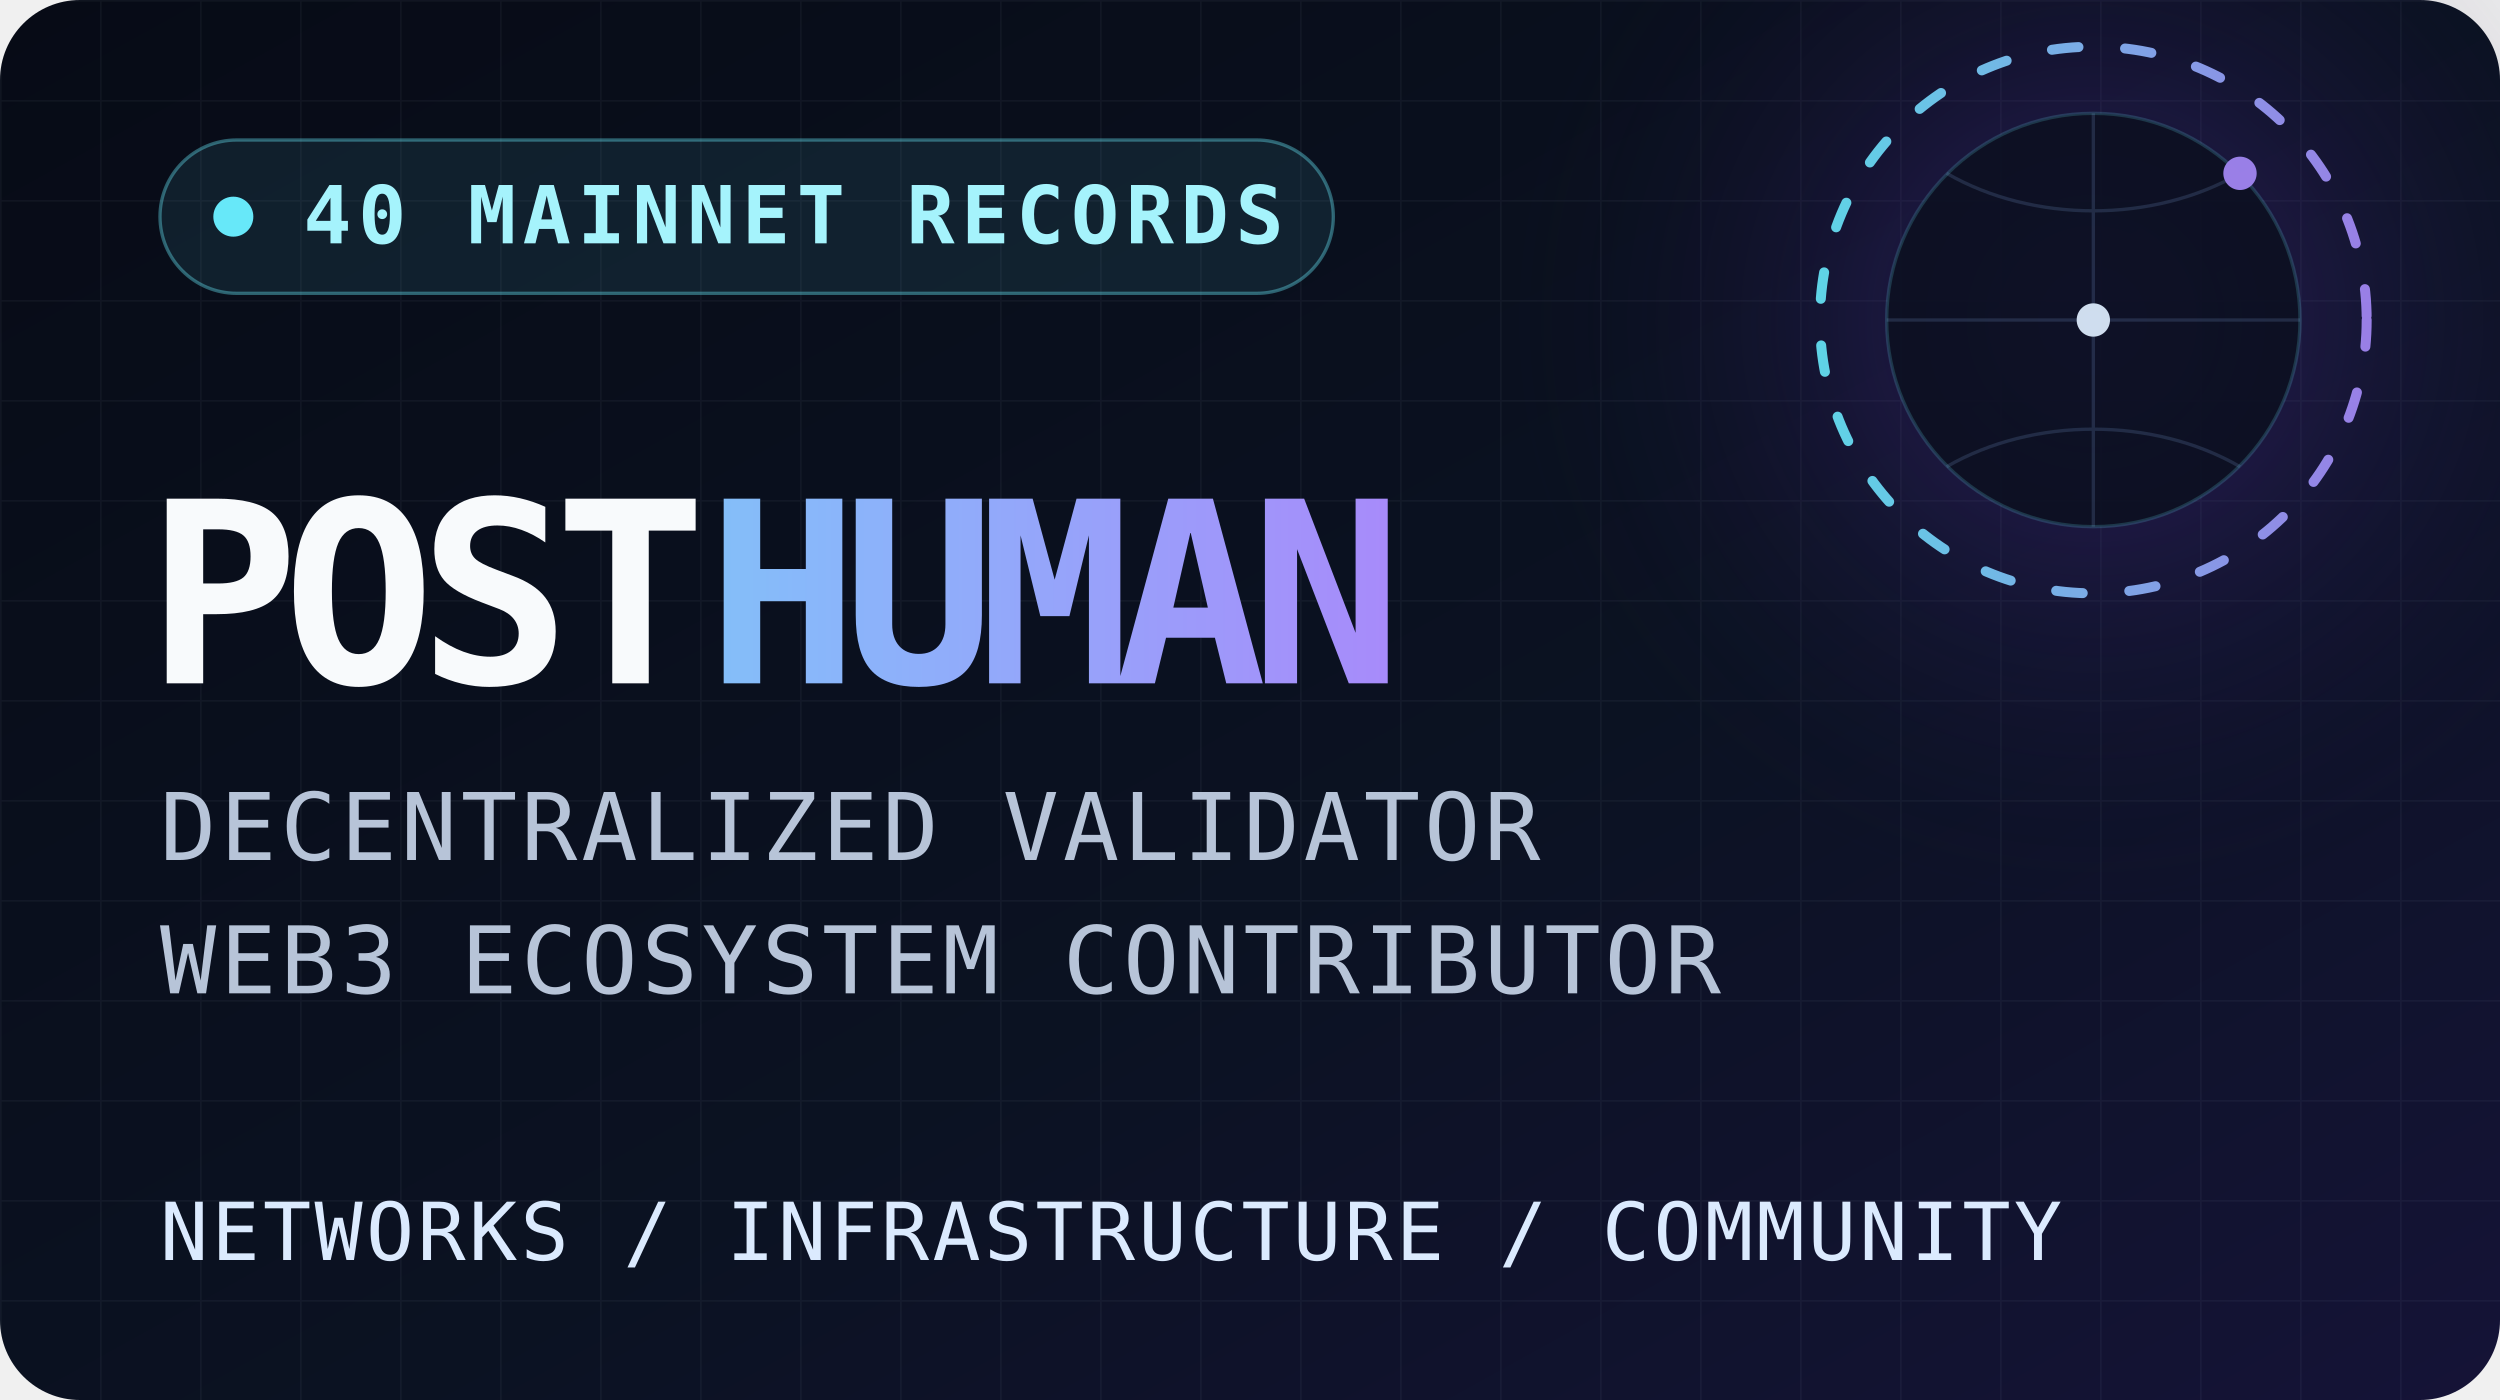
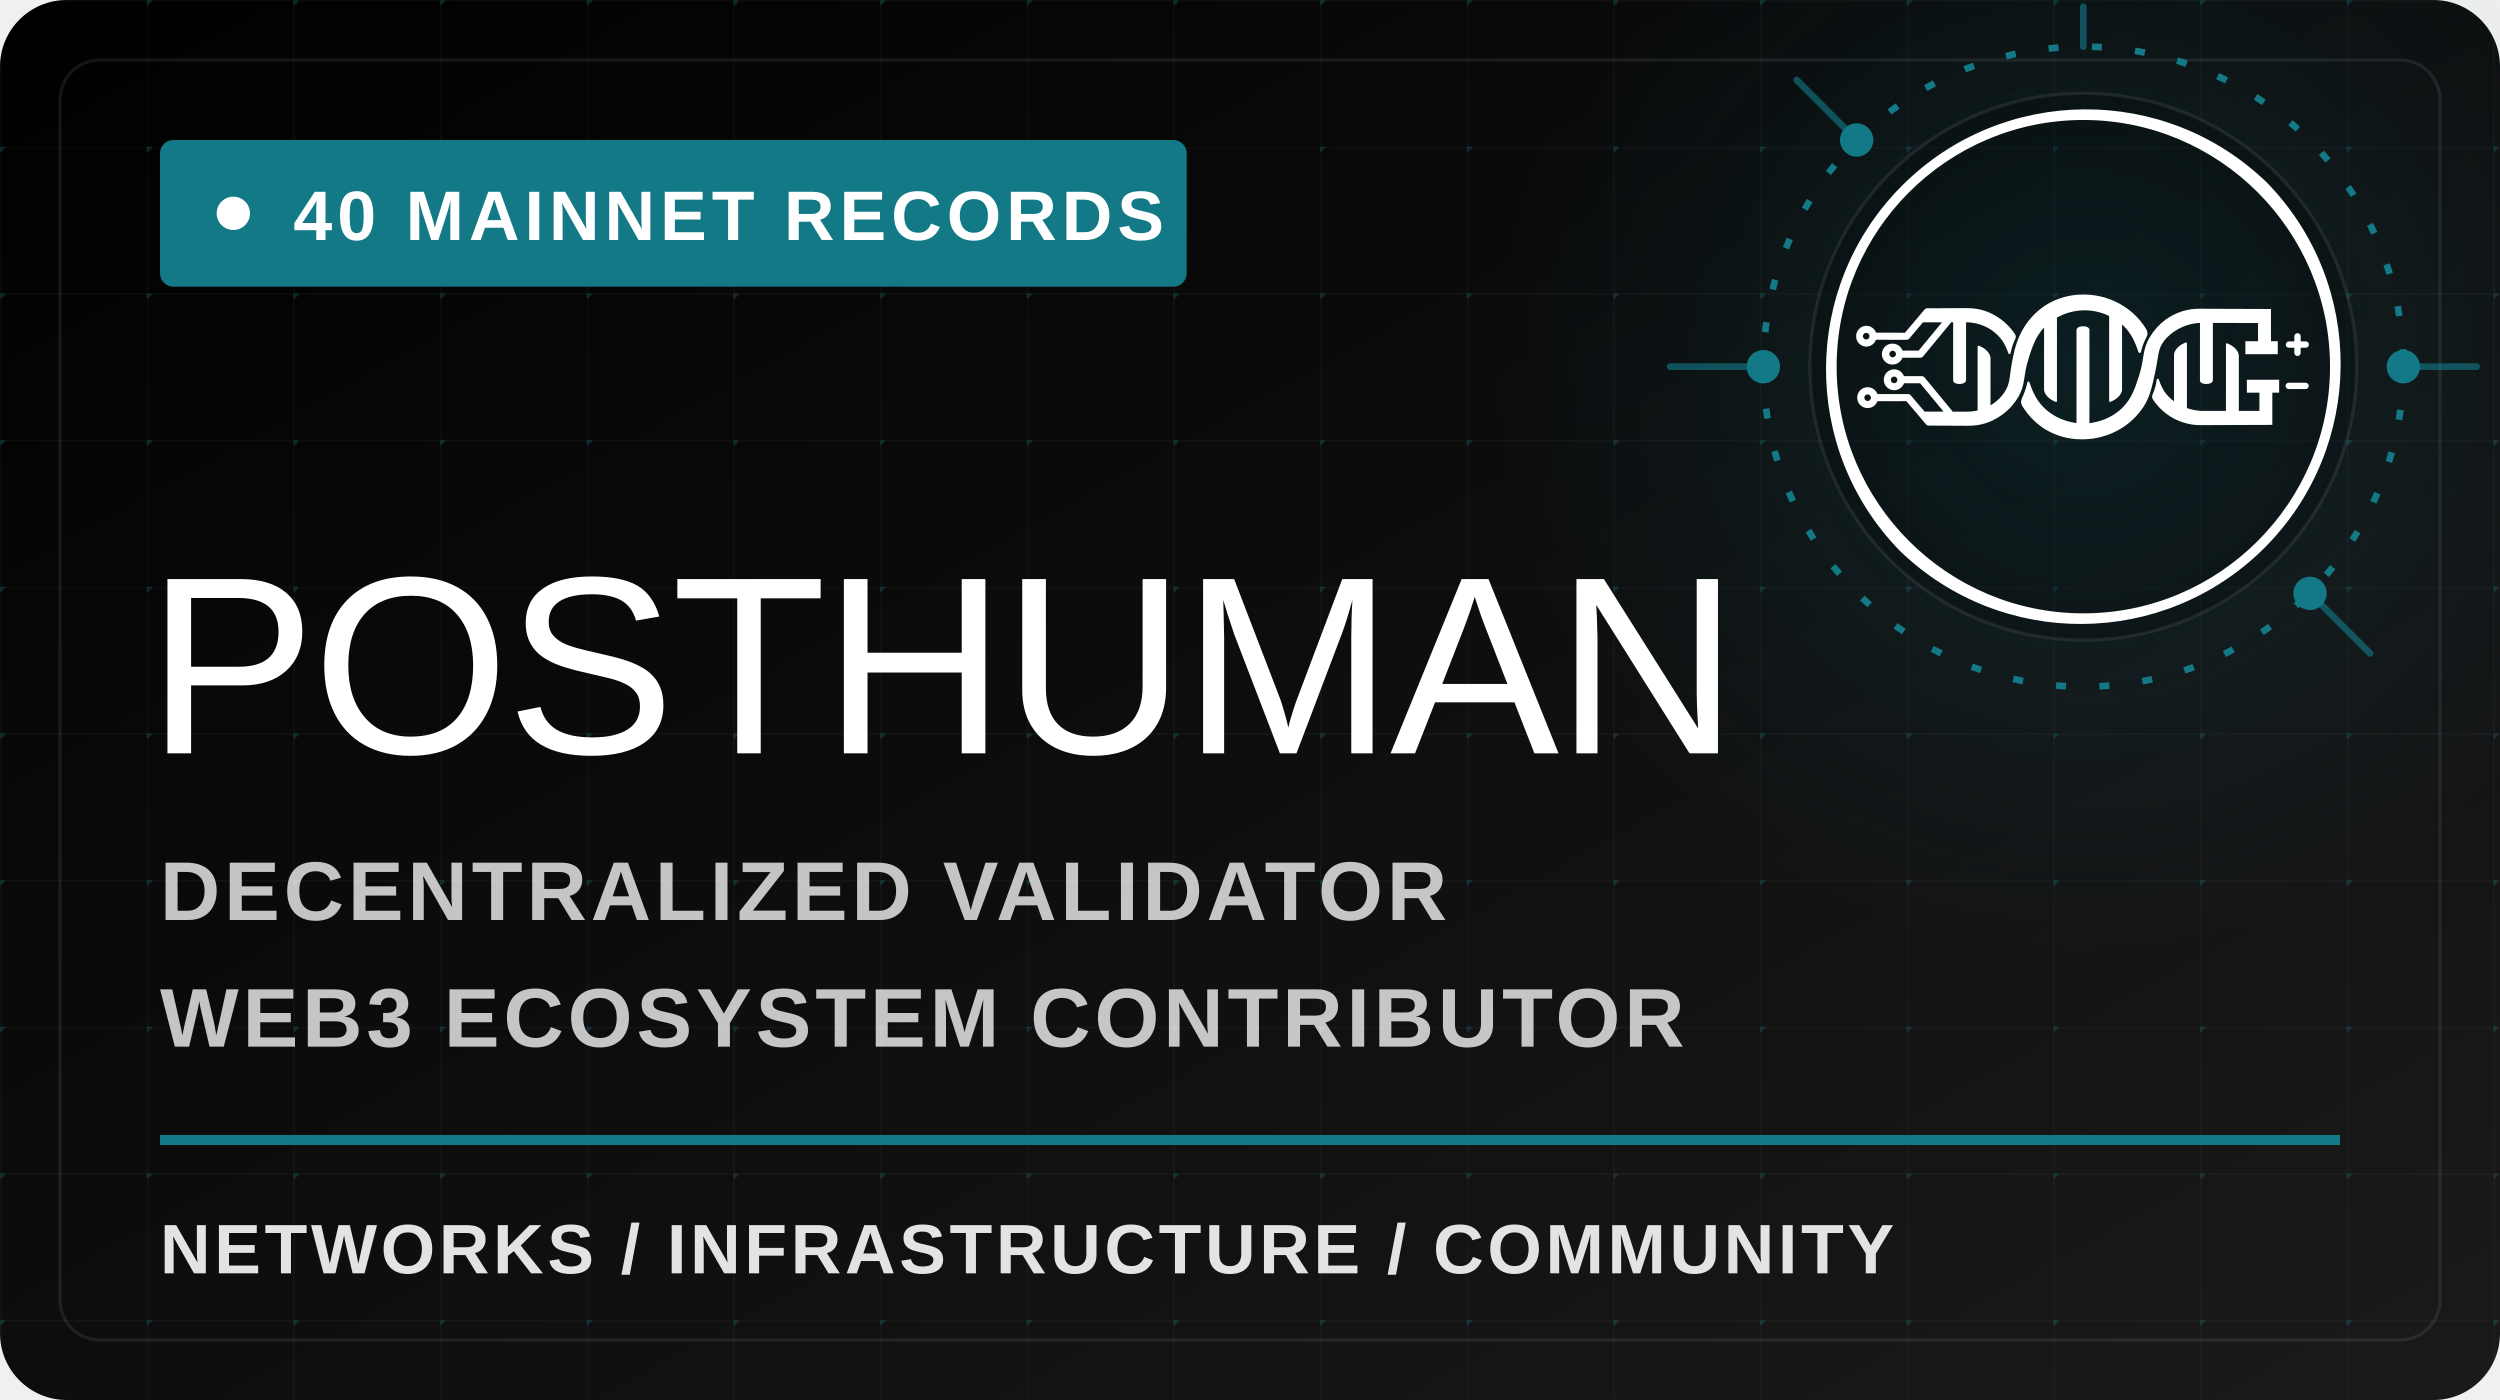
<svg xmlns="http://www.w3.org/2000/svg" width="750" height="420" viewBox="0 0 750 420" role="img" aria-labelledby="title description">
  <defs>
    <linearGradient id="background" x1="0" y1="0" x2="1" y2="1">
-       <stop offset="0" stop-color="#070b16" />
-       <stop offset="0.58" stop-color="#0b1222" />
-       <stop offset="1" stop-color="#151337" />
+       <stop offset="0" stop-color="#000000" />
+       <stop offset="0.64" stop-color="#111112" />
+       <stop offset="1" stop-color="#1A1A1B" />
    </linearGradient>
-     <linearGradient id="accent" x1="0" y1="0" x2="1" y2="0">
-       <stop offset="0" stop-color="#67e8f9" />
-       <stop offset="1" stop-color="#a78bfa" />
-     </linearGradient>
-     <radialGradient id="glow">
-       <stop offset="0" stop-color="#7c3aed" stop-opacity="0.32" />
-       <stop offset="1" stop-color="#0b1222" stop-opacity="0" />
+     <radialGradient id="brand-glow" cx="50%" cy="50%" r="50%">
+       <stop offset="0" stop-color="#137987" stop-opacity="0.24" />
+       <stop offset="0.56" stop-color="#137987" stop-opacity="0.08" />
+       <stop offset="1" stop-color="#137987" stop-opacity="0" />
    </radialGradient>
-     <pattern id="grid" width="30" height="30" patternUnits="userSpaceOnUse">
-       <path d="M30 0H0V30" fill="none" stroke="#dbeafe" stroke-opacity="0.045" />
+     <pattern id="network-grid" width="44" height="44" patternUnits="userSpaceOnUse">
+       <path d="M44 0H0V44" fill="none" stroke="#FFFFFF" stroke-opacity="0.035" />
+       <circle cx="0" cy="0" r="1.5" fill="#137987" fill-opacity="0.28" />
    </pattern>
+     <symbol id="posthuman-logo" viewBox="0 0 512 512">
+       <path d="M335.25,230.91A43.65,43.65,0,0,1,349.4,219a49.16,49.16,0,0,1,21.09-6.07h.33V269.4a2.72,2.72,0,0,0,.29,1.33c.8,1.57,3.38,2.36,6,2.35s5.22-.83,6.1-2.48a2.9,2.9,0,0,0,.34-1.2V212.94L428,213v17.93H415.56v12.77h31.88V230.91h-6.7V199.22c-21.29-.09-48.65-.17-69.94-.25h0a55.63,55.63,0,0,0-34.15,11,58.17,58.17,0,0,0-15.11,16.82c-8,13.35-4.86,20.15-10.86,38.71-3.77,11.64-7.17,22.14-16.52,31.27-11,10.69-24.38,13.89-32.17,14.84,0-23.71,0-71.82,0-91.73a2.69,2.69,0,0,0-.28-1.33c-.81-1.57-3.38-2.36-6-2.34s-5.21.83-6.1,2.47a3.07,3.07,0,0,0-.34,1.2v91.65c-7.88-1-21.07-4.39-31.89-15-7.74-7.6-11.44-16.14-14.54-25.37a1,1,0,0,0-1.83.09c-.15.66-.31,1.32-.48,2a81.19,81.19,0,0,1-5.11,14.25,7.3,7.3,0,0,0,.28,6.91l.23.38a71,71,0,0,0,21.36,22.18,68.66,68.66,0,0,0,37.26,10.57h1.19a72.76,72.76,0,0,0,38.43-11.3,70,70,0,0,0,21.53-21.45c6.05-9.82,8-19.16,11.14-33.85C330.29,244.55,329.32,238.89,335.25,230.91Z" />
+       <path d="M217.33,217.5v60.79a9.65,9.65,0,0,0,.11,1.42s1,6.62,10.53,10.63a4.22,4.22,0,0,0,1.21.36.83.83,0,0,0,.65-.17.85.85,0,0,0,.2-.66V207.68a55.48,55.48,0,0,1,51.39-1.62v83.81a.85.85,0,0,0,.2.66.83.83,0,0,0,.65.17,4.22,4.22,0,0,0,1.21-.36c9.53-4,10.53-10.63,10.53-10.63a9.65,9.65,0,0,0,.11-1.42V214.44c.48.43.95.87,1.42,1.33,7.9,7.69,11.55,16.37,14.76,25.89a1.23,1.23,0,0,0,1.26.85,1.24,1.24,0,0,0,1.18-1,58.35,58.35,0,0,1,1.59-5.72,56.41,56.41,0,0,1,3.88-8.9,7.45,7.45,0,0,0,0-7.25c-.35-.63-.72-1.25-1.11-1.88a70.07,70.07,0,0,0-21.52-21.44A72.76,72.76,0,0,0,257.14,185h-1.2a68.65,68.65,0,0,0-37.25,10.58,70.89,70.89,0,0,0-21.36,22.17c-7,11.46-9.31,22.6-11.09,31.28-3.26,15.86-1.56,22.85-8.17,32.58a42.11,42.11,0,0,1-10.47,10.56c-1,.71-2,1.34-3,1.93V247.73a9.73,9.73,0,0,0-.11-1.42s-1-6.61-10.54-10.63a4.13,4.13,0,0,0-1.21-.35.8.8,0,0,0-.64.17.83.83,0,0,0-.2.65v63a47.5,47.5,0,0,1-9.83,1.13H127.27a3.61,3.61,0,0,0-.47-.77L99.66,266.62A3.54,3.54,0,0,0,97,265.35h0l-9.29,0-8.3,0a10.27,10.27,0,0,0-9.63-6.72h0a10.28,10.28,0,1,0,0,20.56h0a10.27,10.27,0,0,0,9.67-6.83l8.31,0,7.59,0,23,27.87H99.67l-3.4-4c-3.4-4-6.91-8.11-10.17-12A3.48,3.48,0,0,0,83.42,283h0L53.27,283a10.29,10.29,0,0,0-9.65-6.77h0a10.28,10.28,0,0,0,0,20.56h0a10.27,10.27,0,0,0,9.65-6.78l28.5-.05c3,3.52,6.09,7.2,9.14,10.77,3.38,4,6.88,8.09,10.12,12a3.47,3.47,0,0,0,.71.64,3.94,3.94,0,0,0,1.85.65h.06l38.41.18h0c13,.06,22.9-3.18,33.33-10.4a57.34,57.34,0,0,0,16.3-17.58c7.86-13.15,4.49-19.65,10.46-38.46C205.67,236.69,208.92,226.47,217.33,217.5ZM66.44,269a3.26,3.26,0,1,1,3.26,3.27A3.28,3.28,0,0,1,66.44,269ZM40.35,286.55a3.26,3.26,0,1,1,3.26,3.27A3.28,3.28,0,0,1,40.35,286.55Z" />
+       <path d="M42.19,236.27h0a10.29,10.29,0,0,0,9.65-6.78l30.11.06h0a3.54,3.54,0,0,0,2.68-1.23c3.28-3.87,6.7-7.92,10.12-12,1.13-1.35,2.27-2.69,3.4-4h18.7l-23,27.86-7.55,0c-1.93,0-3.86,0-8.35,0a10.29,10.29,0,0,0-9.67-6.84h0a10.29,10.29,0,1,0,0,20.57h0a10.3,10.3,0,0,0,9.63-6.72l8.33,0,9.25,0h0a3.53,3.53,0,0,0,2.7-1.27l27.14-32.85a3,3,0,0,0,.48-.76h2V269.4a2.72,2.72,0,0,0,.29,1.33c.8,1.57,3.38,2.36,6,2.35s5.22-.83,6.1-2.48a2.9,2.9,0,0,0,.34-1.2V212.31h0a45.2,45.2,0,0,1,25.55,8,42.09,42.09,0,0,1,10.47,10.57,39.15,39.15,0,0,1,3.09,5.65,59.76,59.76,0,0,1,2.58,6.34,1.1,1.1,0,0,0,1.13.76,1.08,1.08,0,0,0,1-.9l.18-.91a56.64,56.64,0,0,1,4.55-13.43,4.35,4.35,0,0,0-.29-4.26A57.26,57.26,0,0,0,174,208.75c-10.42-7.22-20.32-10.47-33.33-10.41h0l-37.82.18a3.4,3.4,0,0,0-.45,0,3.49,3.49,0,0,0-2.73,1.23l-10.22,12.1-9.06,10.72-28.5-.06a10.31,10.31,0,0,0-9.65-6.78h0a10.29,10.29,0,0,0,0,20.57ZM45.46,226a3.26,3.26,0,1,1-3.26-3.27A3.27,3.27,0,0,1,45.46,226ZM65,243.57a3.26,3.26,0,1,1,3.26,3.26A3.27,3.27,0,0,1,65,243.57Z" />
+       <path d="M417,268.86h0v12.77h12.38v17.92l-20.27,0V245.46A9.65,9.65,0,0,0,409,244s-1-6.62-10.54-10.63a4.12,4.12,0,0,0-1.21-.36.8.8,0,0,0-.64.17.85.85,0,0,0-.2.66v65.7l-24.49,0A50,50,0,0,1,358,296.78V233a.85.85,0,0,0-.2-.66.83.83,0,0,0-.65-.17,4.22,4.22,0,0,0-1.21.36c-9.53,4-10.53,10.63-10.53,10.63a9.65,9.65,0,0,0-.11,1.42v45.51a39.82,39.82,0,0,1-8.62-8.42,33.29,33.29,0,0,1-2.92-4.82,49.08,49.08,0,0,1-3.44-8.25,1,1,0,0,0-.94-.73,1,1,0,0,0-1.11.93c-.16,1.32-.38,2.71-.69,4.16a49.31,49.31,0,0,1-3.42,10.42,5.11,5.11,0,0,0,.4,5A57.69,57.69,0,0,0,338,302.57a55.61,55.61,0,0,0,34.15,11h0l69.94-.25V281.63h6.7V268.86H417Z" />
+       <path d="M437,75A256,256,0,0,0,75,437,256,256,0,0,0,437,75ZM256,498.89c-133.93,0-242.89-109-242.89-242.89S122.07,13.11,256,13.11,498.89,122.07,498.89,256,389.93,498.89,256,498.89Z" />
+       <path d="M475,271.81H458.42a3.12,3.12,0,1,0,0,6.23H475a3.12,3.12,0,0,0,0-6.23Z" />
+       <path d="M458.42,237.36h5.33v5.19a3.12,3.12,0,0,0,6.23,0v-5.19H475a3.12,3.12,0,0,0,0-6.24H470v-5.19a3.12,3.12,0,0,0-6.23,0v5.19h-5.33a3.12,3.12,0,0,0,0,6.24Z" />
+     </symbol>
    <style>
-       .orbit { animation: orbit 18s linear infinite; }
-       .signal { animation: signal 3.2s ease-in-out infinite; }
-       @keyframes orbit { to { stroke-dashoffset: -240; } }
-       @keyframes signal { 0%, 100% { opacity: .45; } 50% { opacity: 1; } }
+       .network-ring { animation: network-pulse 4.8s ease-in-out infinite; transform-origin: 625px 110px; }
+       .network-node { animation: node-pulse 3.2s ease-in-out infinite; }
+       .brand { font-family: "Hisqaida 2018", Hisqaida, "Zona Pro", Arial, sans-serif; }
+       .copy { font-family: "Zona Pro", ZonaPro, Arial, sans-serif; }
+       @keyframes network-pulse { 0%, 100% { opacity: .34; transform: scale(.98); } 50% { opacity: .62; transform: scale(1.02); } }
+       @keyframes node-pulse { 0%, 100% { opacity: .55; } 50% { opacity: 1; } }
      @media (prefers-reduced-motion: reduce) {
-         .orbit, .signal { animation: none; }
+         .network-ring, .network-node { animation: none; }
      }
    </style>
  </defs>
-   <rect width="750" height="420" rx="24" fill="url(#background)" />
-   <rect width="750" height="420" rx="24" fill="url(#grid)" />
-   <circle cx="628" cy="96" r="180" fill="url(#glow)" />
-   <g opacity="0.9">
-     <circle cx="628" cy="96" r="62" fill="#0b1020" stroke="#67e8f9" stroke-opacity="0.2" />
-     <circle class="orbit" cx="628" cy="96" r="82" fill="none" stroke="url(#accent)" stroke-width="3" stroke-dasharray="8 14" stroke-linecap="round" />
-     <path d="M566 96h124M628 34v124M584 52c26 15 62 15 88 0M584 140c26-15 62-15 88 0" fill="none" stroke="#93c5fd" stroke-opacity="0.17" />
-     <circle class="signal" cx="628" cy="96" r="5" fill="#e0f2fe" />
-     <circle class="signal" cx="672" cy="52" r="5" fill="#a78bfa" />
-   </g>
-   <g font-family="ui-monospace, SFMono-Regular, Menlo, Monaco, Consolas, monospace">
-     <rect x="48" y="42" width="352" height="46" rx="23" fill="#67e8f9" fill-opacity="0.09" stroke="#67e8f9" stroke-opacity="0.38" />
-     <circle cx="70" cy="65" r="6" fill="#67e8f9" />
-     <text x="91" y="73" fill="#a5f3fc" font-size="24" font-weight="700" letter-spacing="2">40 MAINNET RECORDS</text>
-     <text x="44" y="205" fill="#f8fafc" font-size="76" font-weight="800" letter-spacing="-5">POST<tspan fill="url(#accent)">HUMAN</tspan>
-     </text>
-     <text x="48" y="258" fill="#b7c4d8" font-size="28" letter-spacing="1.2">DECENTRALIZED VALIDATOR</text>
-     <text x="48" y="298" fill="#b7c4d8" font-size="28" letter-spacing="1.2">WEB3 ECOSYSTEM CONTRIBUTOR</text>
-     <line x1="48" y1="334" x2="702" y2="334" stroke="url(#accent)" stroke-width="3" />
-     <text x="48" y="378" fill="#dbeafe" font-size="24" letter-spacing="1">NETWORKS / INFRASTRUCTURE / COMMUNITY</text>
+   <rect width="750" height="420" rx="20" fill="url(#background)" />
+   <rect width="750" height="420" rx="20" fill="url(#network-grid)" />
+   <rect x="18" y="18" width="714" height="384" rx="12" fill="none" stroke="#FFFFFF" stroke-opacity="0.08" />
+   <circle cx="625" cy="110" r="180" fill="url(#brand-glow)" />
+   <circle class="network-ring" cx="625" cy="110" r="96" fill="none" stroke="#137987" stroke-width="2" stroke-dasharray="3 10" />
+   <circle cx="625" cy="110" r="82" fill="#000000" fill-opacity="0.24" stroke="#FFFFFF" stroke-opacity="0.08" />
+   <path d="M529 110h-28M721 110h22M625 14V2M557 42l-18-18M693 178l18 18" fill="none" stroke="#137987" stroke-width="2" stroke-linecap="round" stroke-opacity="0.62" />
+   <circle class="network-node" cx="529" cy="110" r="5" fill="#137987" />
+   <circle class="network-node" cx="721" cy="110" r="5" fill="#137987" />
+   <circle class="network-node" cx="557" cy="42" r="5" fill="#137987" />
+   <circle class="network-node" cx="693" cy="178" r="5" fill="#137987" />
+   <use href="#posthuman-logo" x="547" y="32" width="156" height="156" fill="#FFFFFF" />
+   <g class="copy">
+     <rect x="48" y="42" width="308" height="44" rx="4" fill="#137987" />
+     <circle cx="70" cy="64" r="5" fill="#FFFFFF" />
+     <text x="88" y="72" fill="#FFFFFF" font-size="21" font-weight="700" letter-spacing="1.5">40 MAINNET RECORDS</text>
+     <text class="brand" x="44" y="226" fill="#FFFFFF" font-size="76" font-weight="400" letter-spacing="-1">POSTHUMAN</text>
+     <text x="48" y="276" fill="#FFFFFF" fill-opacity="0.76" font-size="25" font-weight="600" letter-spacing="1.2">DECENTRALIZED VALIDATOR</text>
+     <text x="48" y="314" fill="#FFFFFF" fill-opacity="0.76" font-size="25" font-weight="600" letter-spacing="1.2">WEB3 ECOSYSTEM CONTRIBUTOR</text>
+     <line x1="48" y1="342" x2="702" y2="342" stroke="#137987" stroke-width="3" />
+     <text x="48" y="382" fill="#FFFFFF" fill-opacity="0.88" font-size="21" font-weight="600" letter-spacing="1.1">NETWORKS / INFRASTRUCTURE / COMMUNITY</text>
  </g>
</svg>
